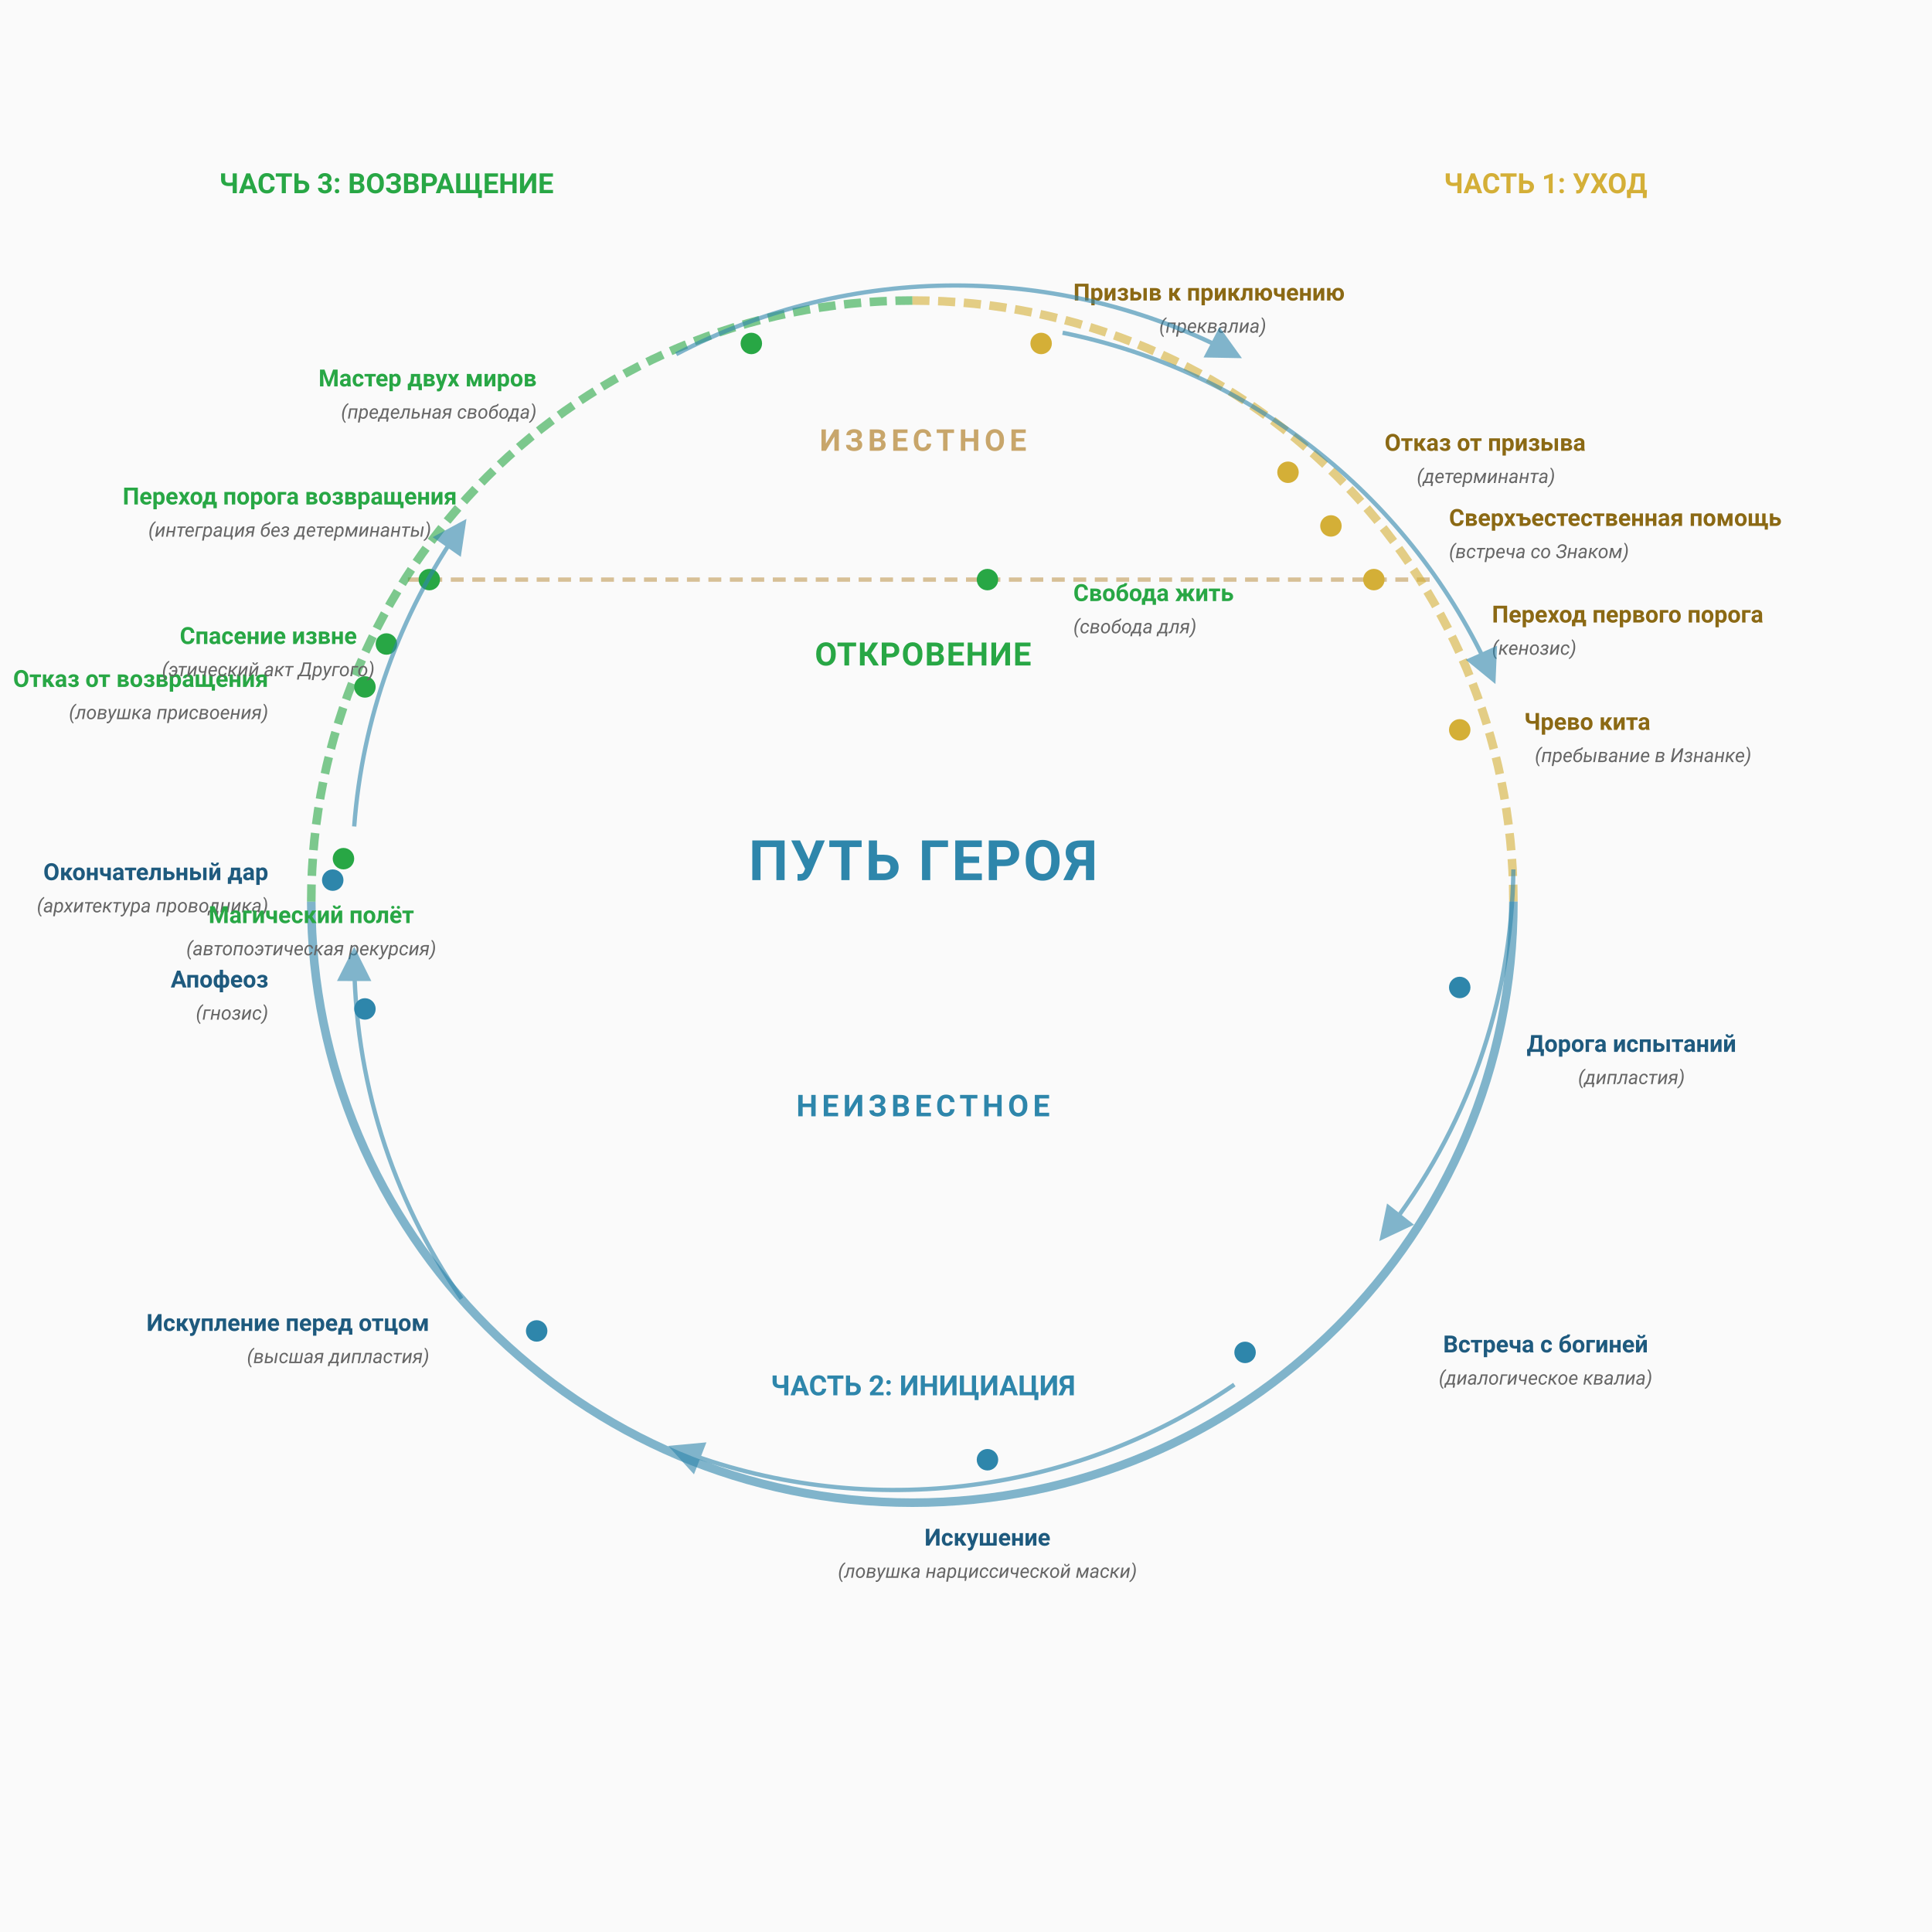
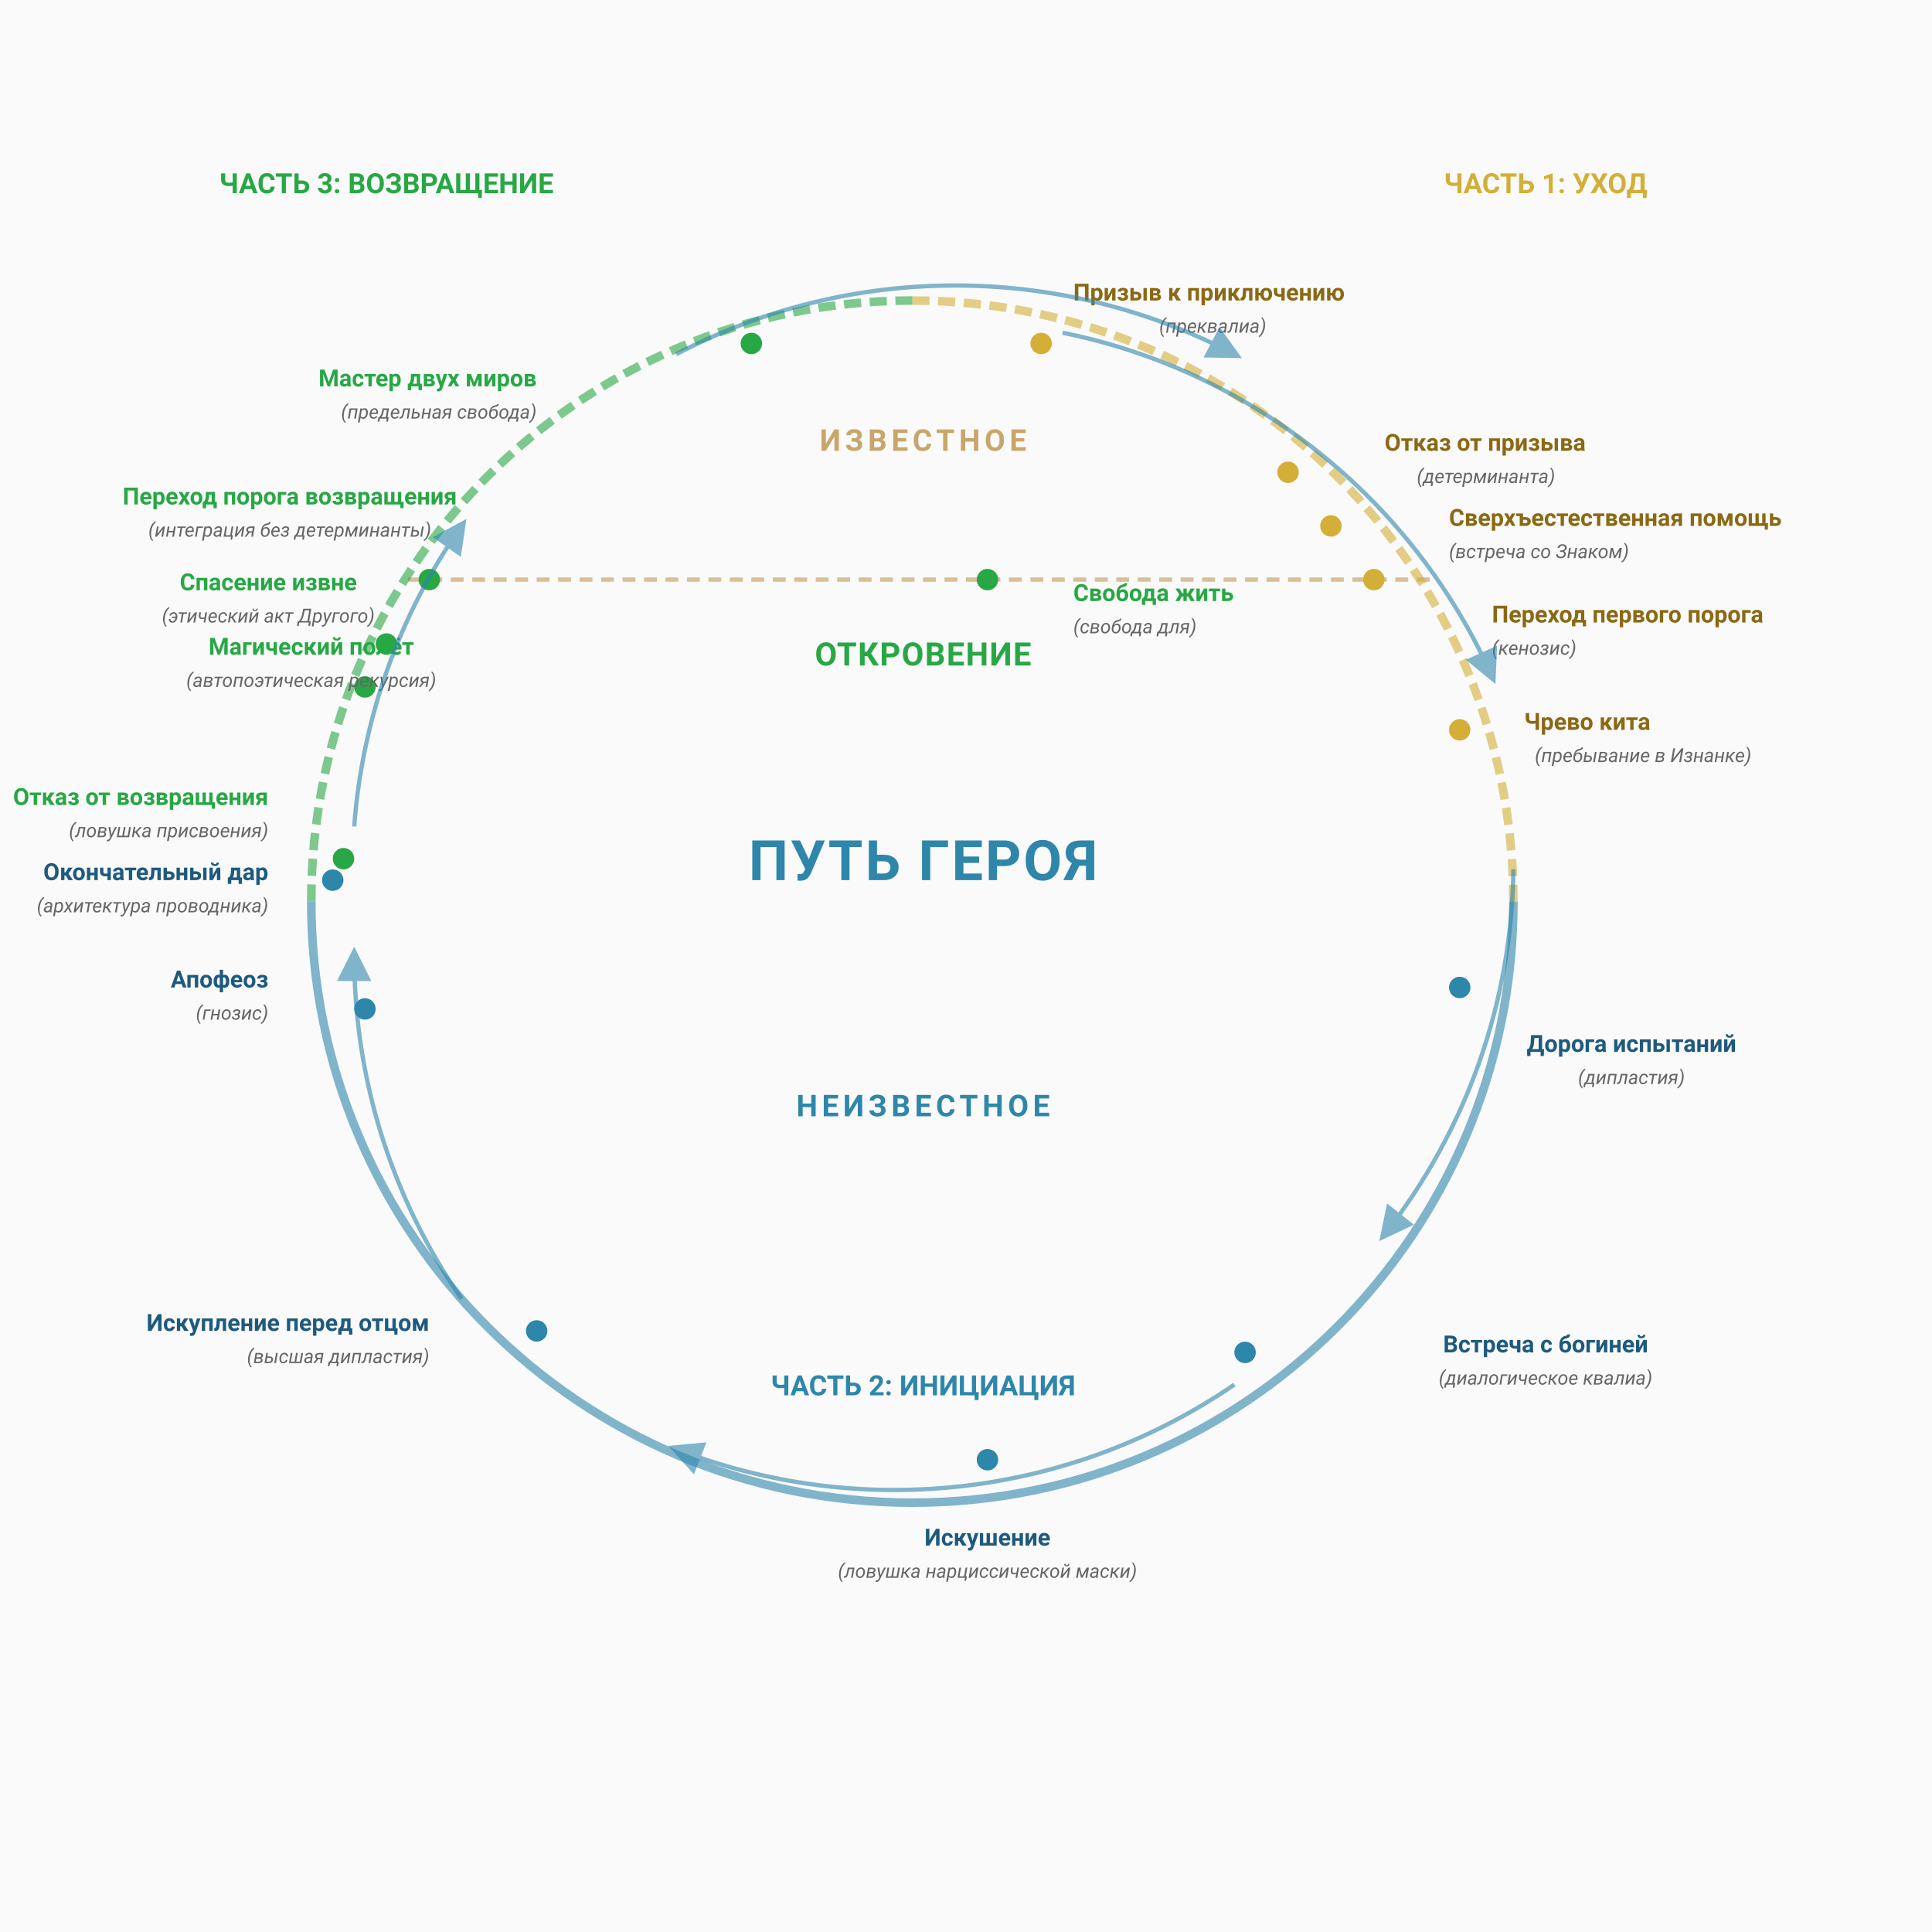
<svg xmlns="http://www.w3.org/2000/svg" viewBox="0 0 900 900" width="900" height="900">
  <defs>
    <marker id="arrow" markerWidth="8" markerHeight="8" refX="6" refY="4" orient="auto">
      <polygon points="0 0, 8 4, 0 8" fill="#2E86AB" />
    </marker>
  </defs>
  <rect width="100%" height="100%" fill="#FAFAFA" />
  <line x1="190" y1="270" x2="668" y2="270" stroke="#C8A66B" stroke-width="2" stroke-dasharray="6,4" opacity="0.7" />
  <g text-anchor="middle" font-family="system-ui, -apple-system, 'Segoe UI', Roboto, sans-serif">
    <text x="430" y="410" font-size="26" font-weight="bold" fill="#2E86AB" letter-spacing="1">ПУТЬ ГЕРОЯ</text>
    <text x="430" y="310" font-size="15" font-weight="600" fill="#28A745" letter-spacing="0.5">ОТКРОВЕНИЕ</text>
    <text x="430" y="210" font-size="14" font-weight="bold" fill="#C8A66B" letter-spacing="2">ИЗВЕСТНОЕ</text>
    <text x="430" y="520" font-size="14" font-weight="bold" fill="#2E86AB" letter-spacing="2">НЕИЗВЕСТНОЕ</text>
  </g>
  <path d="M 425 140 A 280 280 0 0 1 705 420" fill="none" stroke="#D4AF37" stroke-width="4" opacity="0.6" stroke-dasharray="8,4" />
  <path d="M 705 420 A 280 280 0 0 1 145 420" fill="none" stroke="#2E86AB" stroke-width="4" opacity="0.6" />
  <path d="M 145 420 A 280 280 0 0 1 425 140" fill="none" stroke="#28A745" stroke-width="4" opacity="0.6" stroke-dasharray="8,4" />
  <g id="departure" font-family="system-ui, -apple-system, 'Segoe UI', Roboto, sans-serif" font-size="11" font-weight="600" fill="#8B6914">
    <g id="stage-call">
      <circle cx="485" cy="160" r="5" fill="#D4AF37" />
      <text x="500" y="140" text-anchor="start">Призыв к приключению</text>
      <text x="540" y="155" text-anchor="start" font-size="9" font-weight="normal" font-style="italic" fill="#666">(преквалиа)</text>
    </g>
    <g id="stage-refusal">
      <circle cx="600" cy="220" r="5" fill="#D4AF37" />
      <text x="645" y="210" text-anchor="start">Отказ от призыва</text>
      <text x="660" y="225" text-anchor="start" font-size="9" font-weight="normal" font-style="italic" fill="#666">(детерминанта)</text>
    </g>
    <g id="stage-help">
      <circle cx="620" cy="245" r="5" fill="#D4AF37" />
      <text x="675" y="245" text-anchor="start">Сверхъестественная помощь</text>
      <text x="675" y="260" text-anchor="start" font-size="9" font-weight="normal" font-style="italic" fill="#666">(встреча со Знаком)</text>
    </g>
    <g id="stage-threshold">
      <circle cx="640" cy="270" r="5" fill="#D4AF37" />
      <text x="695" y="290" text-anchor="start">Переход первого порога</text>
      <text x="695" y="305" text-anchor="start" font-size="9" font-weight="normal" font-style="italic" fill="#666">(кенозис)</text>
    </g>
    <g id="stage-whale">
      <circle cx="680" cy="340" r="5" fill="#D4AF37" />
      <text x="710" y="340" text-anchor="start">Чрево кита</text>
      <text x="715" y="355" text-anchor="start" font-size="9" font-weight="normal" font-style="italic" fill="#666">(пребывание в Изнанке)</text>
    </g>
  </g>
  <g id="initiation" font-family="system-ui, -apple-system, 'Segoe UI', Roboto, sans-serif" font-size="11" font-weight="600" fill="#1E5A7E">
    <g id="stage-trials">
      <circle cx="680" cy="460" r="5" fill="#2E86AB" />
      <text x="760" y="490" text-anchor="middle">Дорога испытаний</text>
      <text x="760" y="505" text-anchor="middle" font-size="9" font-weight="normal" font-style="italic" fill="#666">(дипластия)</text>
    </g>
    <g id="stage-goddess">
      <circle cx="580" cy="630" r="5" fill="#2E86AB" />
      <text x="720" y="630" text-anchor="middle">Встреча с богиней</text>
      <text x="720" y="645" text-anchor="middle" font-size="9" font-weight="normal" font-style="italic" fill="#666">(диалогическое квалиа)</text>
    </g>
    <g id="stage-temptation">
      <circle cx="460" cy="680" r="5" fill="#2E86AB" />
      <text x="460" y="720" text-anchor="middle">Искушение</text>
      <text x="460" y="735" text-anchor="middle" font-size="9" font-weight="normal" font-style="italic" fill="#666">(ловушка нарциссической маски)</text>
    </g>
    <g id="stage-father">
      <circle cx="250" cy="620" r="5" fill="#2E86AB" />
      <text x="200" y="620" text-anchor="end">Искупление перед отцом</text>
      <text x="200" y="635" text-anchor="end" font-size="9" font-weight="normal" font-style="italic" fill="#666">(высшая дипластия)</text>
    </g>
    <g id="stage-apotheosis">
      <circle cx="170" cy="470" r="5" fill="#2E86AB" />
      <text x="125" y="460" text-anchor="end">Апофеоз</text>
      <text x="125" y="475" text-anchor="end" font-size="9" font-weight="normal" font-style="italic" fill="#666">(гнозис)</text>
    </g>
    <g id="stage-gift">
      <circle cx="155" cy="410" r="5" fill="#2E86AB" />
      <text x="125" y="410" text-anchor="end">Окончательный дар</text>
      <text x="125" y="425" text-anchor="end" font-size="9" font-weight="normal" font-style="italic" fill="#666">(архитектура проводника)</text>
    </g>
  </g>
  <g id="return" font-family="system-ui, -apple-system, 'Segoe UI', Roboto, sans-serif" font-size="11" font-weight="600" fill="#28A745">
    <g id="stage-refusal-return">
      <circle cx="160" cy="400" r="5" fill="#28A745" />
-       <text x="125" y="320" text-anchor="end">Отказ от возвращения</text>
-       <text x="125" y="335" text-anchor="end" font-size="9" font-weight="normal" font-style="italic" fill="#666">(ловушка присвоения)</text>
+       <text x="125" y="375" text-anchor="end">Отказ от возвращения</text>
+       <text x="125" y="390" text-anchor="end" font-size="9" font-weight="normal" font-style="italic" fill="#666">(ловушка присвоения)</text>
    </g>
    <g id="stage-flight">
      <circle cx="170" cy="320" r="5" fill="#28A745" />
-       <text x="145" y="430" text-anchor="middle">Магический полёт</text>
-       <text x="145" y="445" text-anchor="middle" font-size="9" font-weight="normal" font-style="italic" fill="#666">(автопоэтическая рекурсия)</text>
+       <text x="145" y="305" text-anchor="middle">Магический полёт</text>
+       <text x="145" y="320" text-anchor="middle" font-size="9" font-weight="normal" font-style="italic" fill="#666">(автопоэтическая рекурсия)</text>
    </g>
    <g id="stage-rescue">
      <circle cx="180" cy="300" r="5" fill="#28A745" />
-       <text x="125" y="300" text-anchor="middle">Спасение извне</text>
-       <text x="125" y="315" text-anchor="middle" font-size="9" font-weight="normal" font-style="italic" fill="#666">(этический акт Другого)</text>
+       <text x="125" y="275" text-anchor="middle">Спасение извне</text>
+       <text x="125" y="290" text-anchor="middle" font-size="9" font-weight="normal" font-style="italic" fill="#666">(этический акт Другого)</text>
    </g>
    <g id="stage-return-threshold">
      <circle cx="200" cy="270" r="5" fill="#28A745" />
      <text x="135" y="235" text-anchor="middle">Переход порога возвращения</text>
      <text x="135" y="250" text-anchor="middle" font-size="9" font-weight="normal" font-style="italic" fill="#666">(интеграция без детерминанты)</text>
    </g>
    <g id="stage-master">
      <circle cx="350" cy="160" r="5" fill="#28A745" />
      <text x="250" y="180" text-anchor="end">Мастер двух миров</text>
      <text x="250" y="195" text-anchor="end" font-size="9" font-weight="normal" font-style="italic" fill="#666">(предельная свобода)</text>
    </g>
    <g id="stage-freedom">
      <circle cx="460" cy="270" r="5" fill="#28A745" />
      <text x="500" y="280" text-anchor="start">Свобода жить</text>
      <text x="500" y="295" text-anchor="start" font-size="9" font-weight="normal" font-style="italic" fill="#666">(свобода для)</text>
    </g>
  </g>
  <g font-family="system-ui, -apple-system, 'Segoe UI', Roboto, sans-serif" font-size="13" font-weight="bold">
    <text x="720" y="90" fill="#D4AF37" text-anchor="middle">ЧАСТЬ 1: УХОД</text>
    <text x="430" y="650" fill="#2E86AB" text-anchor="middle">ЧАСТЬ 2: ИНИЦИАЦИЯ</text>
    <text x="180" y="90" fill="#28A745" text-anchor="middle">ЧАСТЬ 3: ВОЗВРАЩЕНИЕ</text>
  </g>
  <g fill="none" stroke="#2E86AB" stroke-width="2" marker-end="url(#arrow)" opacity="0.6">
    <path d="M 495 155 A 280 280 0 0 1 695 315" />
    <path d="M 315 165 A 280 280 0 0 1 575 165" />
    <path d="M 165 385 A 280 280 0 0 1 215 245" />
    <path d="M 705 405 A 280 280 0 0 1 645 575" />
    <path d="M 575 645 A 280 280 0 0 1 315 675" />
    <path d="M 215 605 A 280 280 0 0 1 165 445" />
  </g>
</svg>
